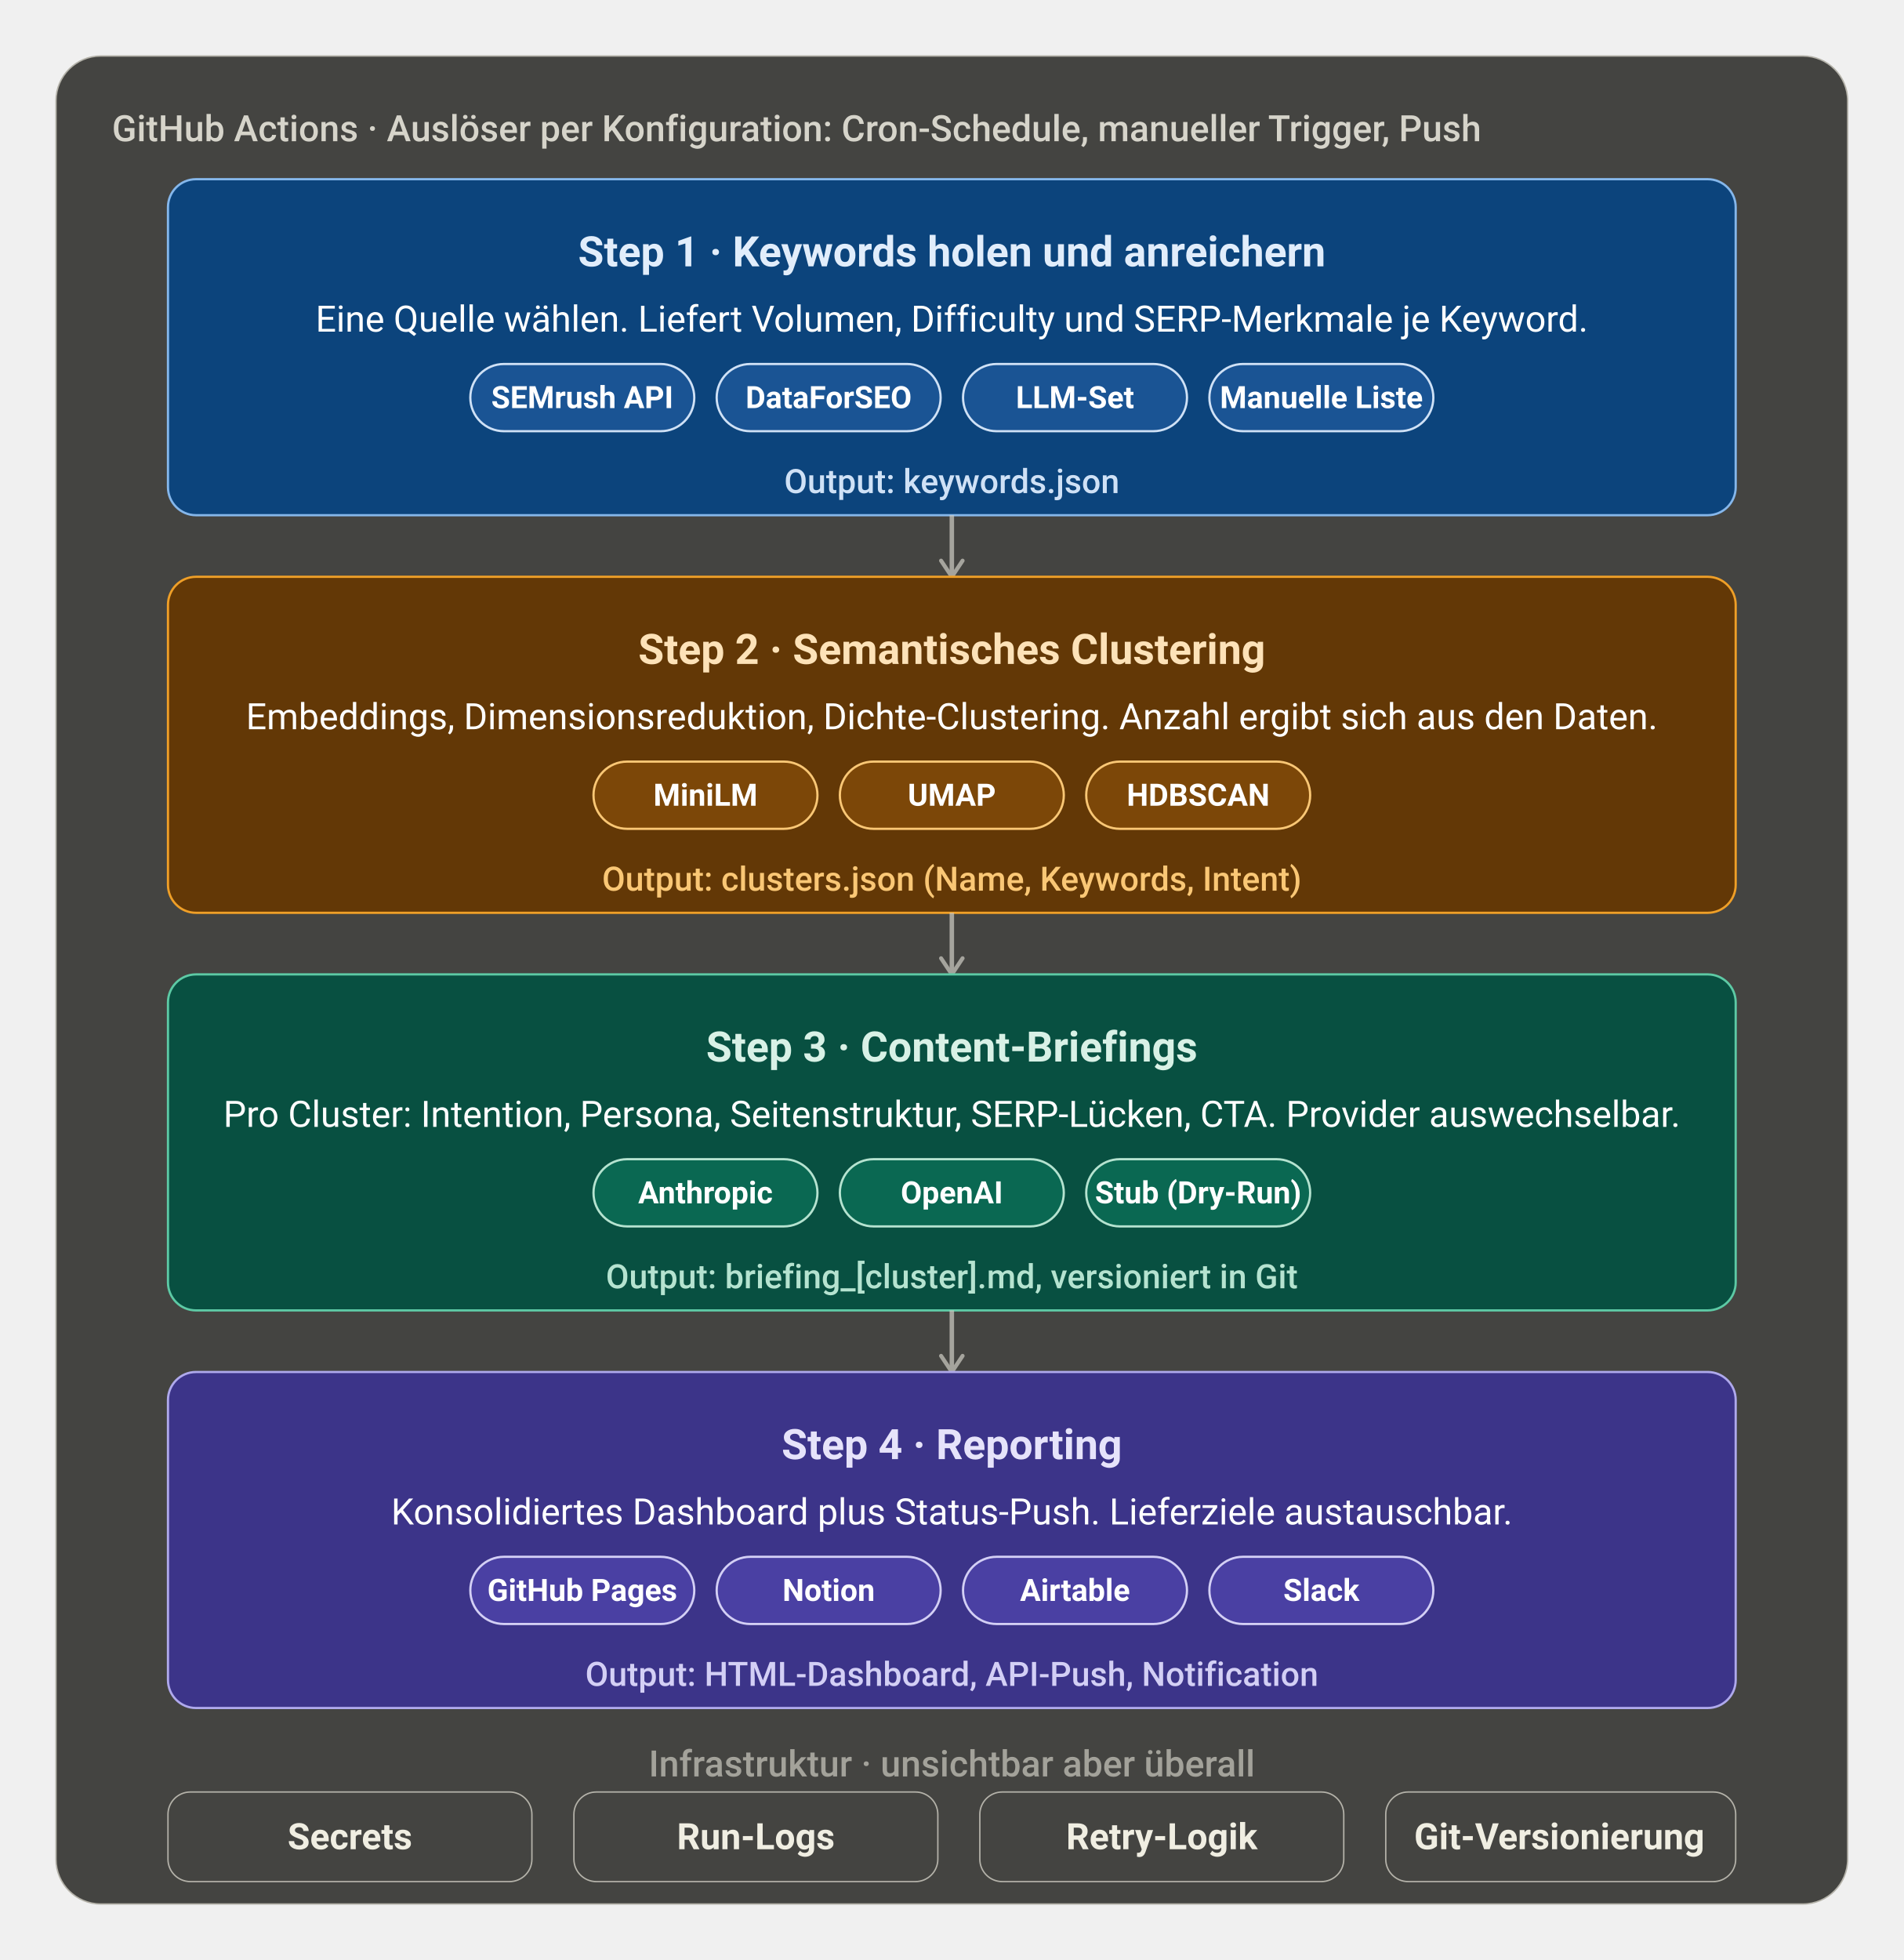
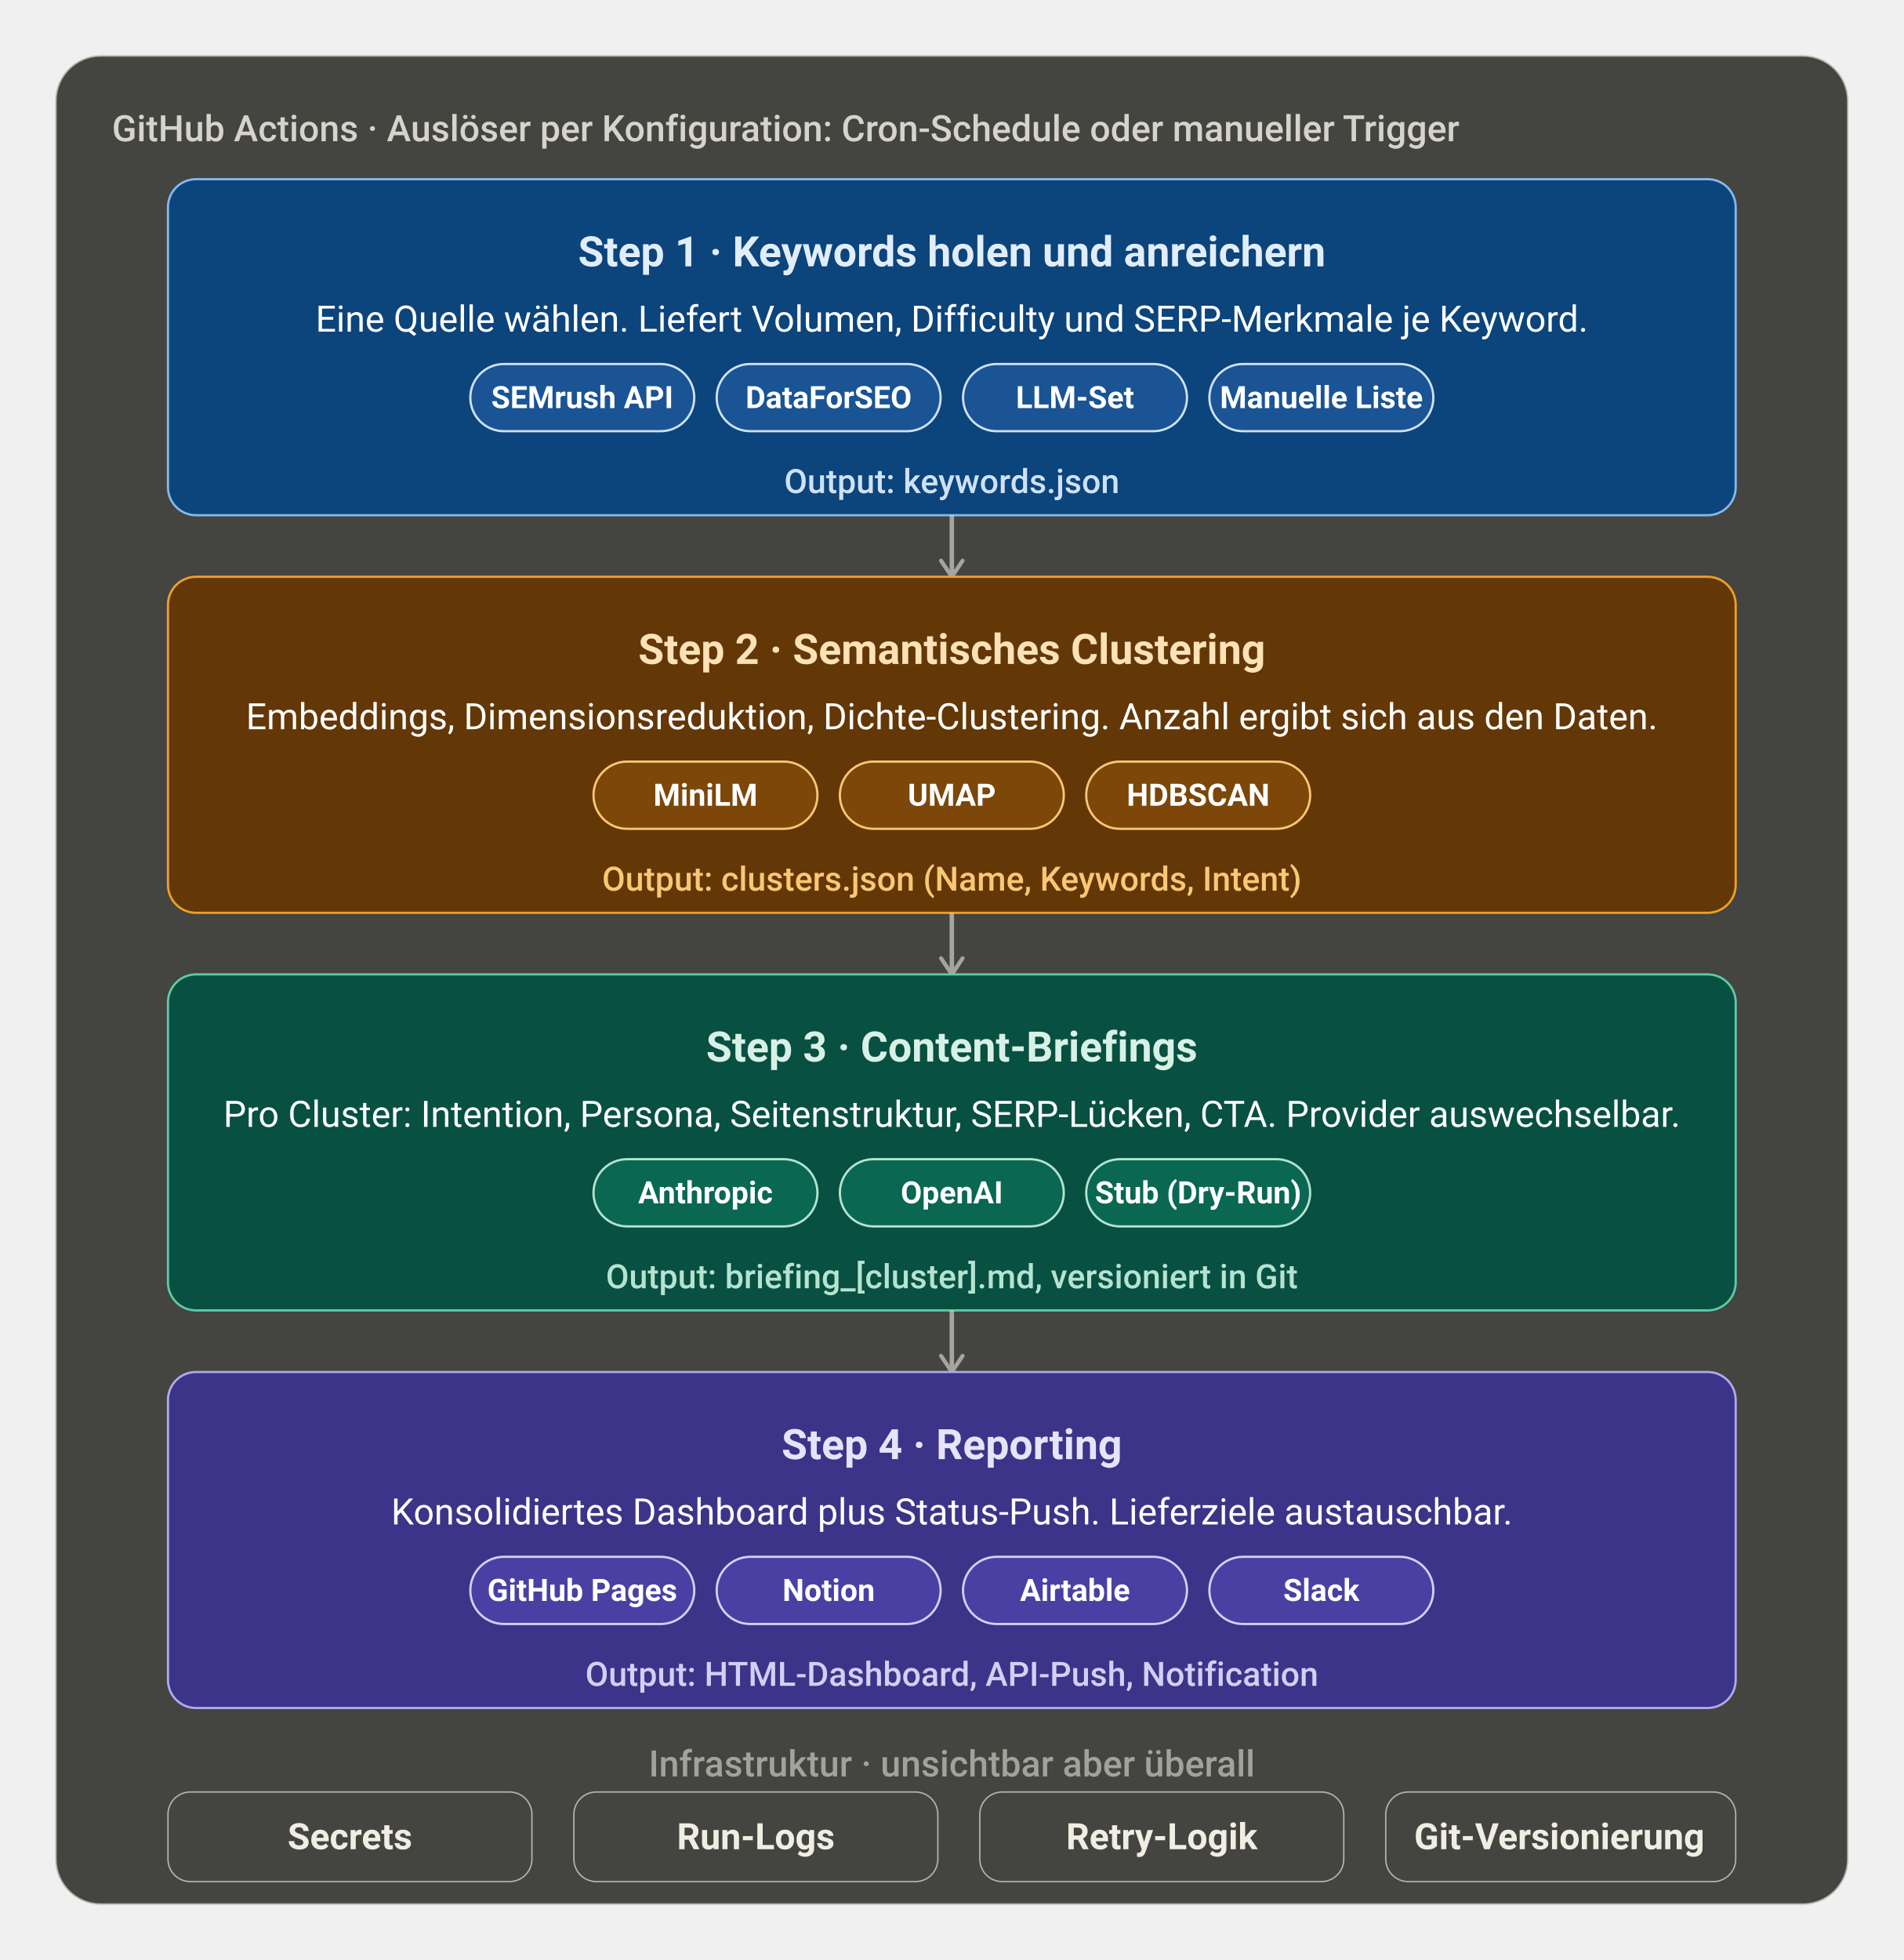
<svg xmlns="http://www.w3.org/2000/svg" width="100%" viewBox="0 0 680 700" role="img" font-family="-apple-system, BlinkMacSystemFont, 'Segoe UI', Roboto, sans-serif">
  <defs>
    <marker id="arrow" viewBox="0 0 10 10" refX="8" refY="5" markerWidth="6" markerHeight="6" orient="auto-start-reverse">
      <path d="M2 1L8 5L2 9" fill="none" stroke="#cfcdc4" stroke-width="1.5" stroke-linecap="round" stroke-linejoin="round" />
    </marker>
    <style>
      text { fill: #f5f5f0; }
      .container { fill: #444441; stroke: #b4b2a9; stroke-width: 0.5; }
      .container-label { fill: #d6d4ca; font-size: 13px; font-weight: 500; }
      .step-blue   { fill: #0c447c; stroke: #85b7eb; stroke-width: 0.8; }
      .step-orange { fill: #633806; stroke: #ef9f27; stroke-width: 0.8; }
      .step-green  { fill: #085041; stroke: #5dcaa5; stroke-width: 0.8; }
      .step-purple { fill: #3c3489; stroke: #afa9ec; stroke-width: 0.8; }
      .title       { font-size: 15px; font-weight: 600; }
      .title-blue   { fill: #e1edfb; }
      .title-orange { fill: #fde2b8; }
      .title-green  { fill: #d8f1e6; }
      .title-purple { fill: #e6e3fa; }
      .desc { font-size: 13px; fill: #ffffff; }
      .chip-blue   { fill: #1a5494; stroke: #cfe1f6; stroke-width: 0.8; }
      .chip-orange { fill: #7c4708; stroke: #fac775; stroke-width: 0.8; }
      .chip-green  { fill: #0a6852; stroke: #b5e3d0; stroke-width: 0.8; }
      .chip-purple { fill: #4a40a3; stroke: #d3cff5; stroke-width: 0.8; }
      .chip-text   { font-size: 11px; font-weight: 600; fill: #ffffff; }
      .out         { font-size: 12px; font-weight: 500; }
      .out-blue    { fill: #cfe1f6; }
      .out-orange  { fill: #fac775; }
      .out-green   { fill: #b5e3d0; }
      .out-purple  { fill: #d3cff5; }
      .arrow-line  { stroke: #cfcdc4; stroke-width: 1.6; opacity: 0.7; fill: none; }
      .infra-label { fill: #d6d4ca; font-size: 13px; font-weight: 500; opacity: 0.65; }
      .infra-box   { fill: #444441; stroke: #b4b2a9; stroke-width: 0.5; }
      .infra-text  { fill: #f0eee2; font-size: 13px; font-weight: 600; }
      .mid { text-anchor: middle; dominant-baseline: central; }
    </style>
  </defs>
  <rect x="20" y="20" width="640" height="660" rx="16" class="container" />
-   <text x="40" y="46" class="container-label" dominant-baseline="central">GitHub Actions · Auslöser per Konfiguration: Cron-Schedule, manueller Trigger, Push</text>
+   <text x="40" y="46" class="container-label" dominant-baseline="central">GitHub Actions · Auslöser per Konfiguration: Cron-Schedule oder manueller Trigger</text>
  <rect x="60" y="64" width="560" height="120" rx="10" class="step-blue" />
  <text x="340" y="90" class="title title-blue mid">Step 1 · Keywords holen und anreichern</text>
  <text x="340" y="114" class="desc mid">Eine Quelle wählen. Liefert Volumen, Difficulty und SERP-Merkmale je Keyword.</text>
  <g>
    <rect x="168" y="130" width="80" height="24" rx="12" class="chip-blue" />
    <text x="208" y="142" class="chip-text mid">SEMrush API</text>
    <rect x="256" y="130" width="80" height="24" rx="12" class="chip-blue" />
    <text x="296" y="142" class="chip-text mid">DataForSEO</text>
    <rect x="344" y="130" width="80" height="24" rx="12" class="chip-blue" />
    <text x="384" y="142" class="chip-text mid">LLM-Set</text>
    <rect x="432" y="130" width="80" height="24" rx="12" class="chip-blue" />
    <text x="472" y="142" class="chip-text mid">Manuelle Liste</text>
  </g>
  <text x="340" y="172" class="out out-blue mid">Output: keywords.json</text>
  <line x1="340" y1="184" x2="340" y2="206" marker-end="url(#arrow)" class="arrow-line" />
  <rect x="60" y="206" width="560" height="120" rx="10" class="step-orange" />
  <text x="340" y="232" class="title title-orange mid">Step 2 · Semantisches Clustering</text>
  <text x="340" y="256" class="desc mid">Embeddings, Dimensionsreduktion, Dichte-Clustering. Anzahl ergibt sich aus den Daten.</text>
  <g>
    <rect x="212" y="272" width="80" height="24" rx="12" class="chip-orange" />
    <text x="252" y="284" class="chip-text mid">MiniLM</text>
    <rect x="300" y="272" width="80" height="24" rx="12" class="chip-orange" />
    <text x="340" y="284" class="chip-text mid">UMAP</text>
    <rect x="388" y="272" width="80" height="24" rx="12" class="chip-orange" />
    <text x="428" y="284" class="chip-text mid">HDBSCAN</text>
  </g>
  <text x="340" y="314" class="out out-orange mid">Output: clusters.json (Name, Keywords, Intent)</text>
  <line x1="340" y1="326" x2="340" y2="348" marker-end="url(#arrow)" class="arrow-line" />
  <rect x="60" y="348" width="560" height="120" rx="10" class="step-green" />
  <text x="340" y="374" class="title title-green mid">Step 3 · Content-Briefings</text>
  <text x="340" y="398" class="desc mid">Pro Cluster: Intention, Persona, Seitenstruktur, SERP-Lücken, CTA. Provider auswechselbar.</text>
  <g>
    <rect x="212" y="414" width="80" height="24" rx="12" class="chip-green" />
    <text x="252" y="426" class="chip-text mid">Anthropic</text>
    <rect x="300" y="414" width="80" height="24" rx="12" class="chip-green" />
    <text x="340" y="426" class="chip-text mid">OpenAI</text>
    <rect x="388" y="414" width="80" height="24" rx="12" class="chip-green" />
    <text x="428" y="426" class="chip-text mid">Stub (Dry-Run)</text>
  </g>
  <text x="340" y="456" class="out out-green mid">Output: briefing_[cluster].md, versioniert in Git</text>
  <line x1="340" y1="468" x2="340" y2="490" marker-end="url(#arrow)" class="arrow-line" />
  <rect x="60" y="490" width="560" height="120" rx="10" class="step-purple" />
  <text x="340" y="516" class="title title-purple mid">Step 4 · Reporting</text>
  <text x="340" y="540" class="desc mid">Konsolidiertes Dashboard plus Status-Push. Lieferziele austauschbar.</text>
  <g>
    <rect x="168" y="556" width="80" height="24" rx="12" class="chip-purple" />
    <text x="208" y="568" class="chip-text mid">GitHub Pages</text>
    <rect x="256" y="556" width="80" height="24" rx="12" class="chip-purple" />
    <text x="296" y="568" class="chip-text mid">Notion</text>
    <rect x="344" y="556" width="80" height="24" rx="12" class="chip-purple" />
    <text x="384" y="568" class="chip-text mid">Airtable</text>
    <rect x="432" y="556" width="80" height="24" rx="12" class="chip-purple" />
    <text x="472" y="568" class="chip-text mid">Slack</text>
  </g>
  <text x="340" y="598" class="out out-purple mid">Output: HTML-Dashboard, API-Push, Notification</text>
  <text x="340" y="630" class="infra-label mid" dominant-baseline="auto">Infrastruktur · unsichtbar aber überall</text>
  <g>
    <rect x="60" y="640" width="130" height="32" rx="8" class="infra-box" />
    <text x="125" y="656" class="infra-text mid">Secrets</text>
    <rect x="205" y="640" width="130" height="32" rx="8" class="infra-box" />
    <text x="270" y="656" class="infra-text mid">Run-Logs</text>
    <rect x="350" y="640" width="130" height="32" rx="8" class="infra-box" />
    <text x="415" y="656" class="infra-text mid">Retry-Logik</text>
    <rect x="495" y="640" width="125" height="32" rx="8" class="infra-box" />
    <text x="557" y="656" class="infra-text mid">Git-Versionierung</text>
  </g>
</svg>
